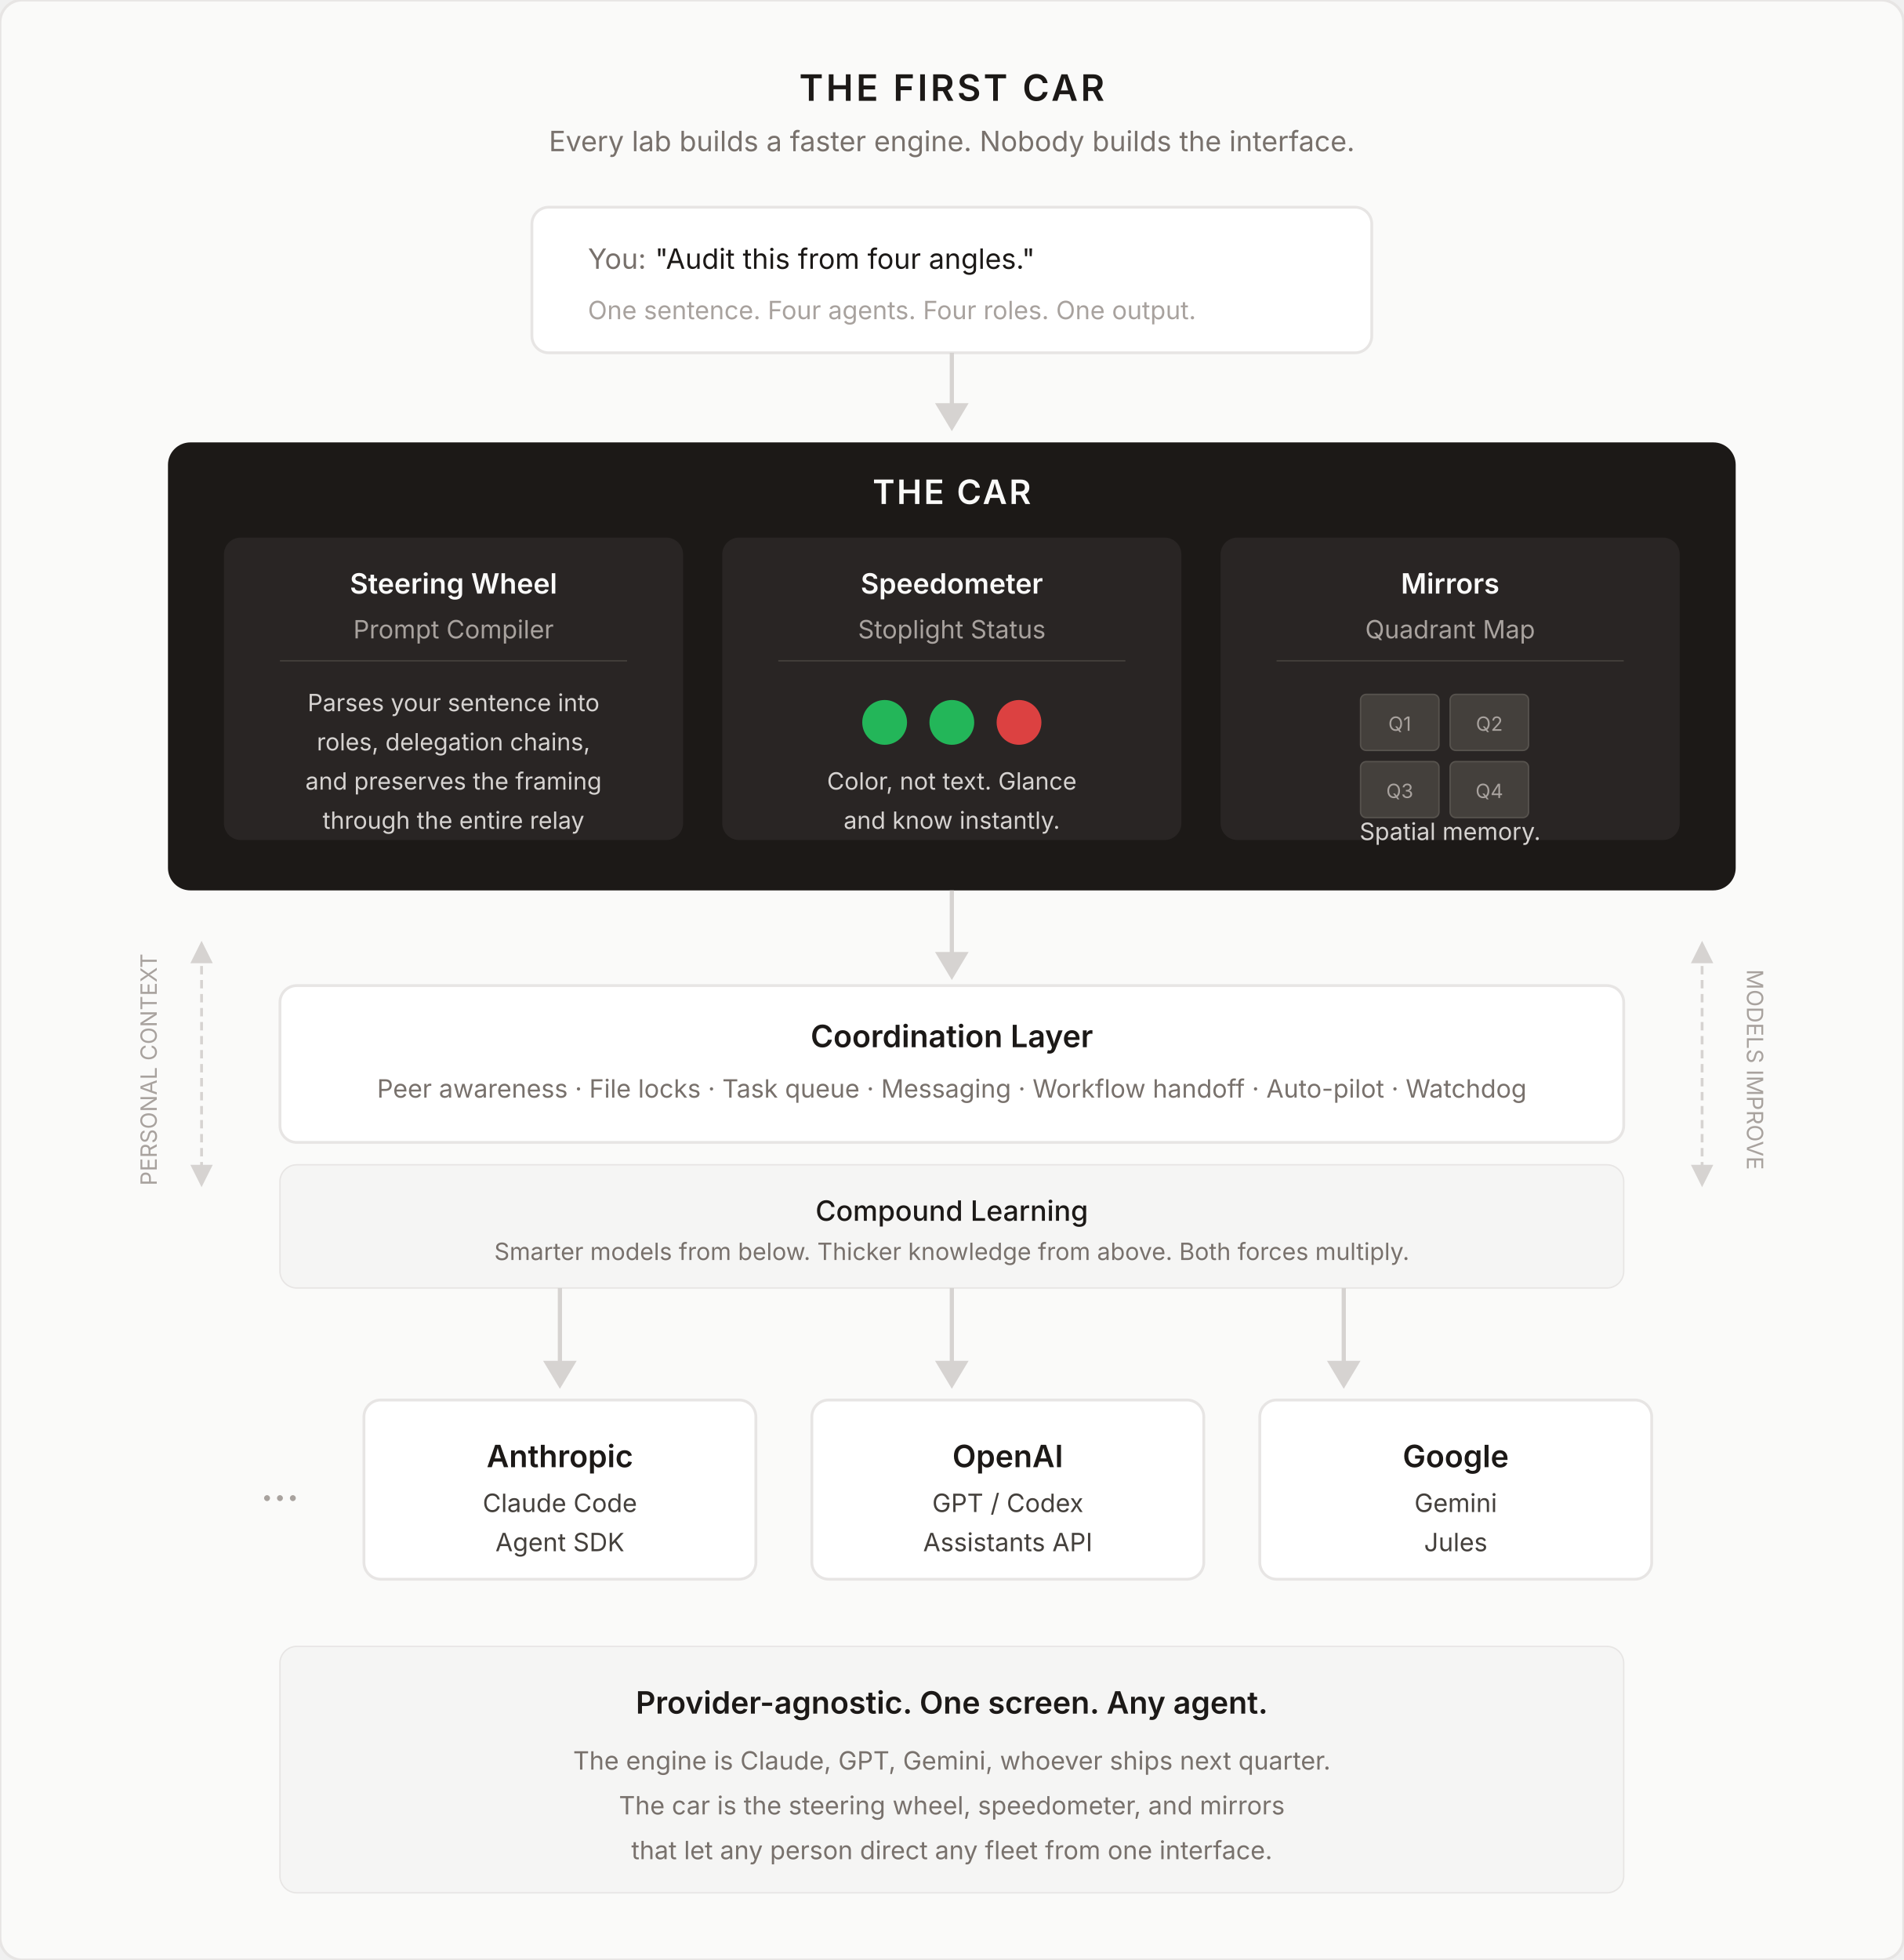
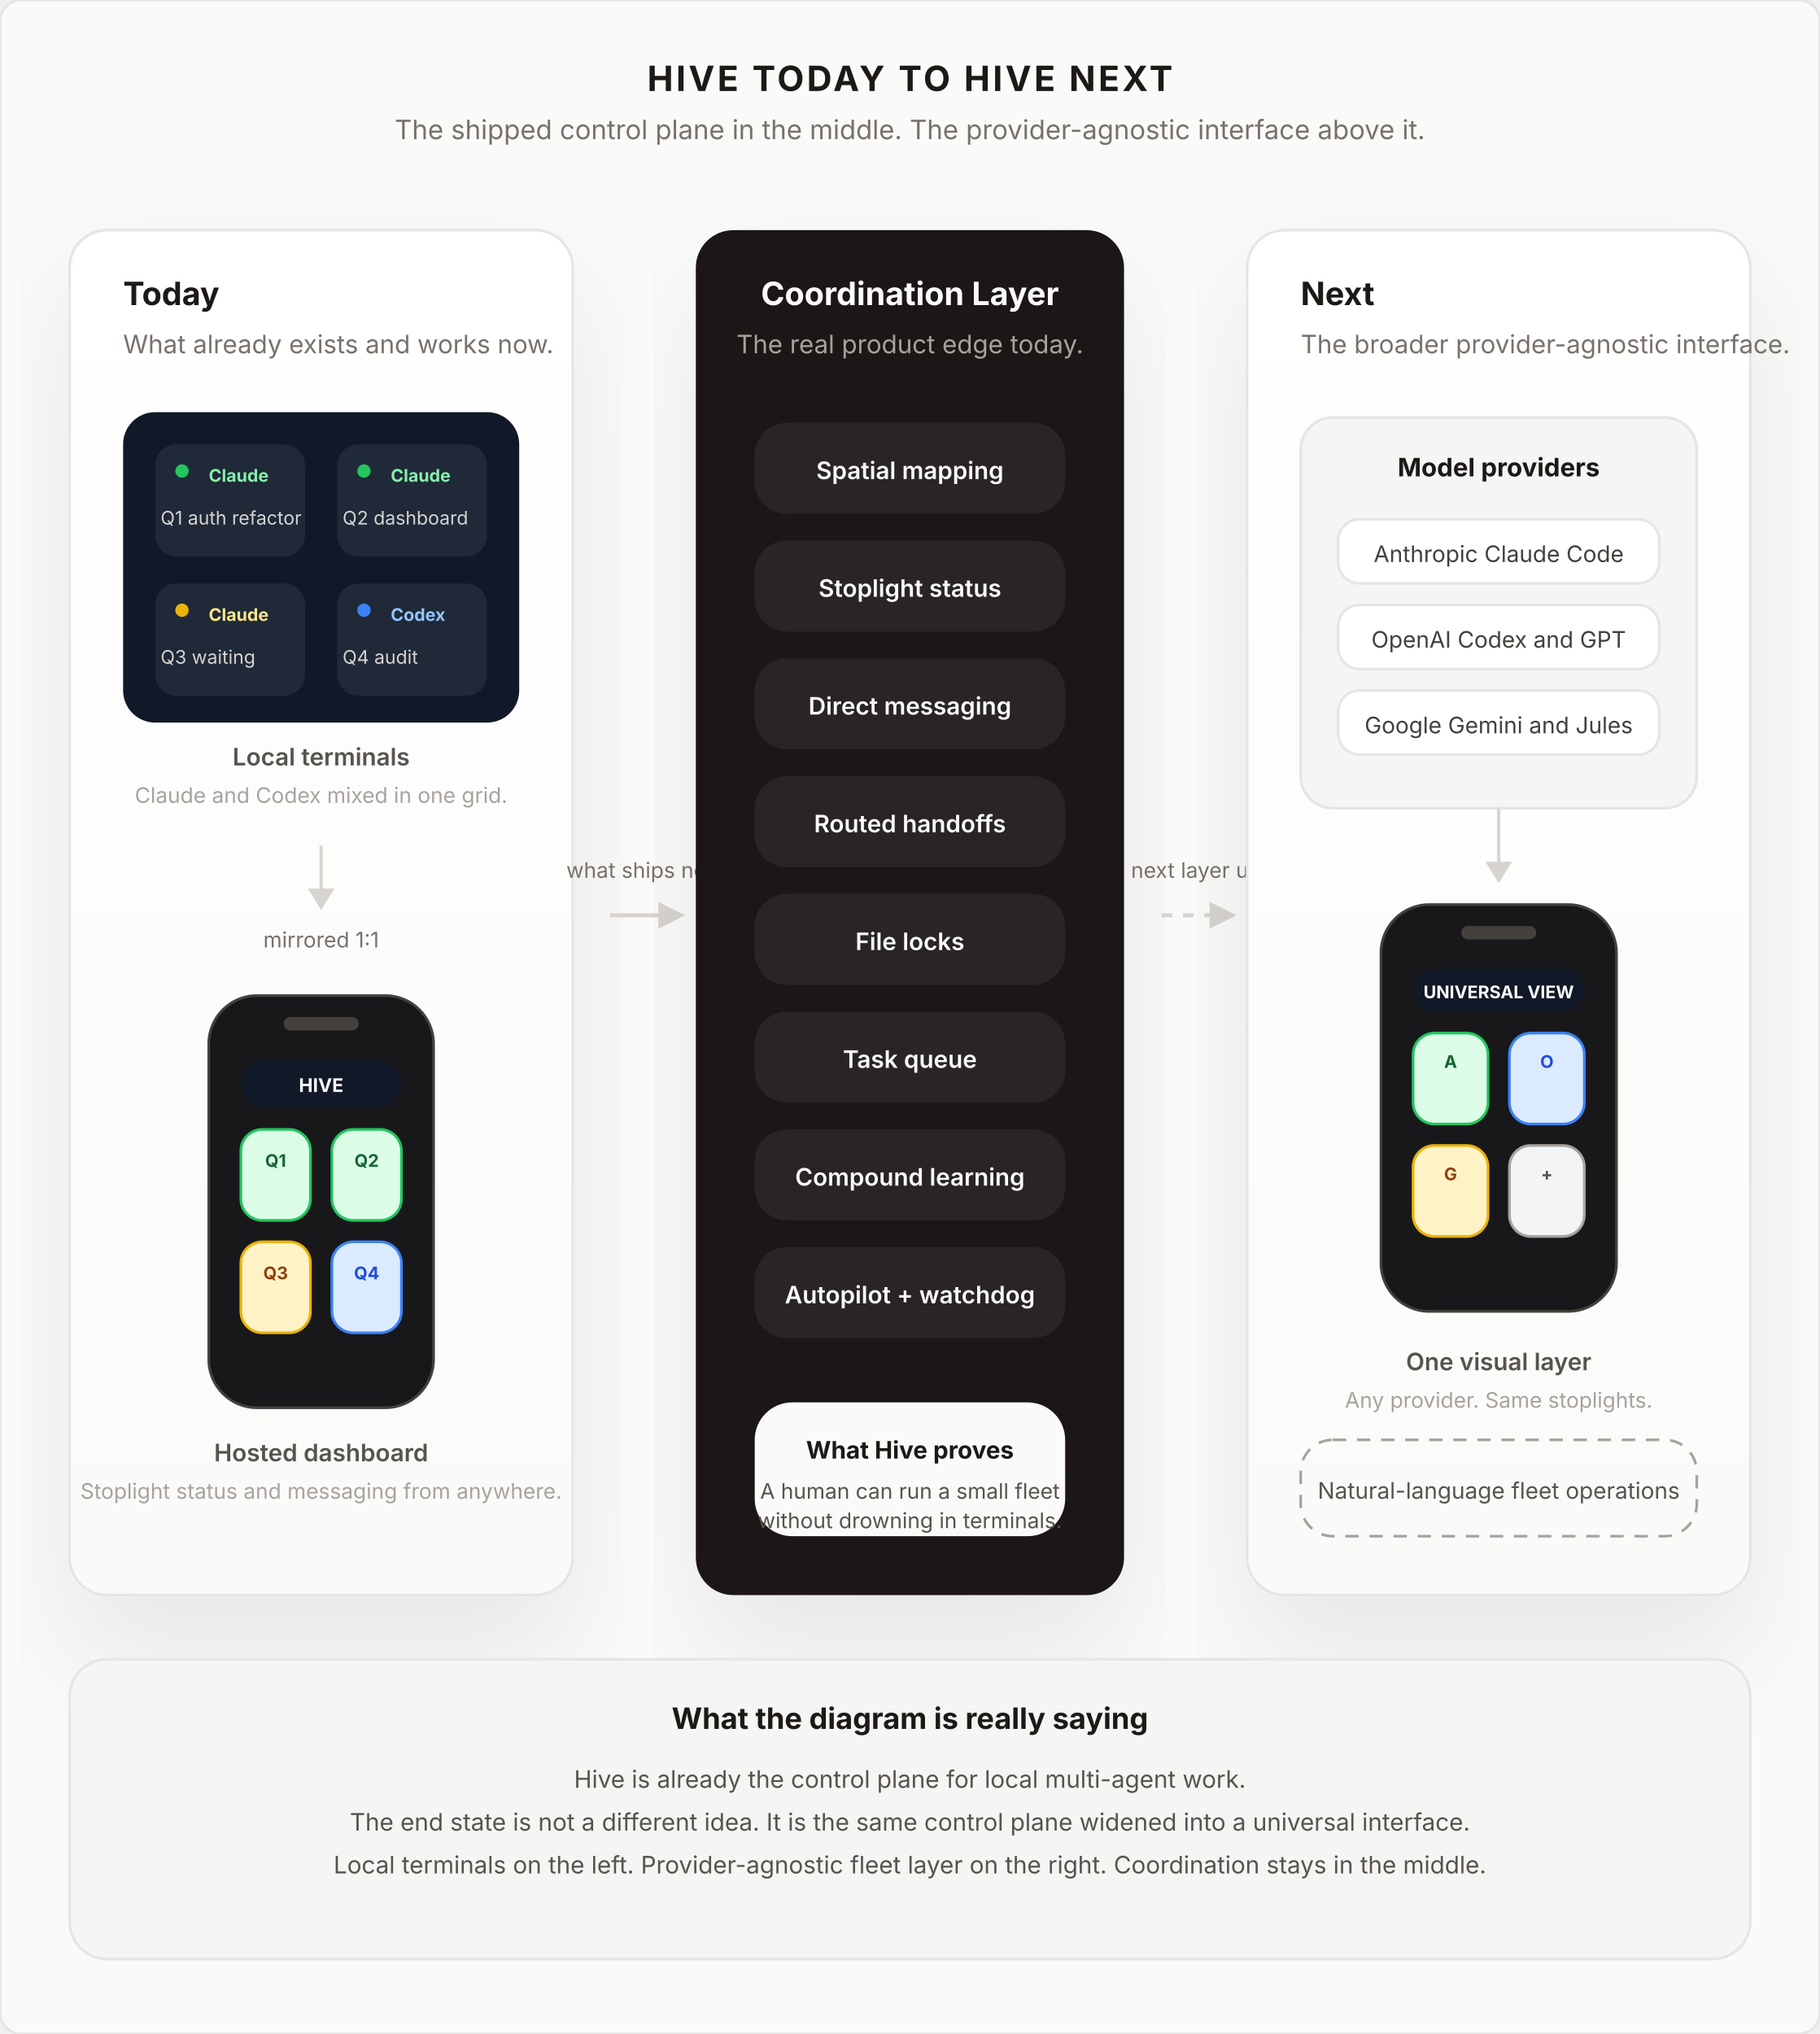
- <svg xmlns="http://www.w3.org/2000/svg" viewBox="0 0 680 700" fill="none">
+ <svg xmlns="http://www.w3.org/2000/svg" viewBox="0 0 680 760" fill="none">
+   <defs>
+     <filter id="shadow">
+       <feDropShadow dx="0" dy="10" stdDeviation="18" flood-color="#000" flood-opacity="0.12" />
+       <feDropShadow dx="0" dy="22" stdDeviation="24" flood-color="#000" flood-opacity="0.08" />
+     </filter>
+     <linearGradient id="soft" x1="0" y1="0" x2="0" y2="1">
+       <stop offset="0%" stop-color="#ffffff" />
+       <stop offset="100%" stop-color="#fafaf9" />
+     </linearGradient>
+   </defs>
  <style>
    text { font-family: -apple-system, BlinkMacSystemFont, 'Segoe UI', sans-serif; }
  </style>
-   <rect width="680" height="700" rx="8" fill="#fafaf9" stroke="#e7e5e4" stroke-width="1" />
-   <text x="340" y="36" text-anchor="middle" font-size="13" font-weight="600" fill="#1c1917" letter-spacing="0.08em">THE FIRST CAR</text>
-   <text x="340" y="54" text-anchor="middle" font-size="10" fill="#78716c">Every lab builds a faster engine. Nobody builds the interface.</text>
-   <rect x="190" y="74" width="300" height="52" rx="6" fill="white" stroke="#e7e5e4" stroke-width="1" />
-   <text x="210" y="96" font-size="10" fill="#78716c">You:</text>
-   <text x="234" y="96" font-size="10" fill="#1c1917">"Audit this from four angles."</text>
-   <text x="210" y="114" font-size="9" fill="#a8a29e">One sentence. Four agents. Four roles. One output.</text>
-   <line x1="340" y1="126" x2="340" y2="148" stroke="#d6d3d1" stroke-width="1.5" />
-   <polygon points="334,144 340,154 346,144" fill="#d6d3d1" />
-   <rect x="60" y="158" width="560" height="160" rx="8" fill="#1c1917" />
-   <text x="340" y="180" text-anchor="middle" font-size="12" font-weight="600" fill="#fafaf9" letter-spacing="0.06em">THE CAR</text>
-   <rect x="80" y="192" width="164" height="108" rx="6" fill="#292524" />
-   <text x="162" y="212" text-anchor="middle" font-size="10" font-weight="600" fill="#fafaf9">Steering Wheel</text>
-   <text x="162" y="228" text-anchor="middle" font-size="9" fill="#a8a29e">Prompt Compiler</text>
-   <line x1="100" y1="236" x2="224" y2="236" stroke="#44403c" stroke-width="0.5" />
-   <text x="162" y="254" text-anchor="middle" font-size="8.5" fill="#d6d3d1">Parses your sentence into</text>
-   <text x="162" y="268" text-anchor="middle" font-size="8.5" fill="#d6d3d1">roles, delegation chains,</text>
-   <text x="162" y="282" text-anchor="middle" font-size="8.5" fill="#d6d3d1">and preserves the framing</text>
-   <text x="162" y="296" text-anchor="middle" font-size="8.5" fill="#d6d3d1">through the entire relay</text>
-   <rect x="258" y="192" width="164" height="108" rx="6" fill="#292524" />
-   <text x="340" y="212" text-anchor="middle" font-size="10" font-weight="600" fill="#fafaf9">Speedometer</text>
-   <text x="340" y="228" text-anchor="middle" font-size="9" fill="#a8a29e">Stoplight Status</text>
-   <line x1="278" y1="236" x2="402" y2="236" stroke="#44403c" stroke-width="0.5" />
-   <circle cx="316" cy="258" r="8" fill="#22c55e" opacity="0.9" />
-   <circle cx="340" cy="258" r="8" fill="#22c55e" opacity="0.9" />
-   <circle cx="364" cy="258" r="8" fill="#ef4444" opacity="0.9" />
-   <text x="340" y="282" text-anchor="middle" font-size="8.5" fill="#d6d3d1">Color, not text. Glance</text>
-   <text x="340" y="296" text-anchor="middle" font-size="8.5" fill="#d6d3d1">and know instantly.</text>
-   <rect x="436" y="192" width="164" height="108" rx="6" fill="#292524" />
-   <text x="518" y="212" text-anchor="middle" font-size="10" font-weight="600" fill="#fafaf9">Mirrors</text>
-   <text x="518" y="228" text-anchor="middle" font-size="9" fill="#a8a29e">Quadrant Map</text>
-   <line x1="456" y1="236" x2="580" y2="236" stroke="#44403c" stroke-width="0.5" />
-   <rect x="486" y="248" width="28" height="20" rx="2" fill="#44403c" stroke="#57534e" stroke-width="0.5" />
-   <text x="500" y="261" text-anchor="middle" font-size="7" fill="#a8a29e">Q1</text>
-   <rect x="518" y="248" width="28" height="20" rx="2" fill="#44403c" stroke="#57534e" stroke-width="0.5" />
-   <text x="532" y="261" text-anchor="middle" font-size="7" fill="#a8a29e">Q2</text>
-   <rect x="486" y="272" width="28" height="20" rx="2" fill="#44403c" stroke="#57534e" stroke-width="0.5" />
-   <text x="500" y="285" text-anchor="middle" font-size="7" fill="#a8a29e">Q3</text>
-   <rect x="518" y="272" width="28" height="20" rx="2" fill="#44403c" stroke="#57534e" stroke-width="0.5" />
-   <text x="532" y="285" text-anchor="middle" font-size="7" fill="#a8a29e">Q4</text>
-   <text x="518" y="300" text-anchor="middle" font-size="8.5" fill="#d6d3d1">Spatial memory.</text>
-   <line x1="340" y1="318" x2="340" y2="344" stroke="#d6d3d1" stroke-width="1.5" />
-   <polygon points="334,340 340,350 346,340" fill="#d6d3d1" />
-   <rect x="100" y="352" width="480" height="56" rx="6" fill="white" stroke="#e7e5e4" stroke-width="1" />
-   <text x="340" y="374" text-anchor="middle" font-size="11" font-weight="600" fill="#1c1917">Coordination Layer</text>
-   <text x="340" y="392" text-anchor="middle" font-size="9" fill="#78716c">Peer awareness  ·  File locks  ·  Task queue  ·  Messaging  ·  Workflow handoff  ·  Auto-pilot  ·  Watchdog</text>
-   <text x="56" y="382" text-anchor="middle" font-size="8" fill="#a8a29e" transform="rotate(-90, 56, 382)">PERSONAL CONTEXT</text>
-   <line x1="72" y1="340" x2="72" y2="420" stroke="#d6d3d1" stroke-width="1" stroke-dasharray="3,2" />
-   <polygon points="68,344 72,336 76,344" fill="#d6d3d1" />
-   <polygon points="68,416 72,424 76,416" fill="#d6d3d1" />
-   <text x="624" y="382" text-anchor="middle" font-size="8" fill="#a8a29e" transform="rotate(90, 624, 382)">MODELS IMPROVE</text>
-   <line x1="608" y1="340" x2="608" y2="420" stroke="#d6d3d1" stroke-width="1" stroke-dasharray="3,2" />
-   <polygon points="604,344 608,336 612,344" fill="#d6d3d1" />
-   <polygon points="604,416 608,424 612,416" fill="#d6d3d1" />
-   <rect x="100" y="416" width="480" height="44" rx="6" fill="#f5f5f4" stroke="#e7e5e4" stroke-width="0.5" />
-   <text x="340" y="436" text-anchor="middle" font-size="10" font-weight="500" fill="#1c1917">Compound Learning</text>
-   <text x="340" y="450" text-anchor="middle" font-size="8.5" fill="#78716c">Smarter models from below. Thicker knowledge from above. Both forces multiply.</text>
-   <line x1="200" y1="460" x2="200" y2="490" stroke="#d6d3d1" stroke-width="1.5" />
-   <polygon points="194,486 200,496 206,486" fill="#d6d3d1" />
-   <line x1="340" y1="460" x2="340" y2="490" stroke="#d6d3d1" stroke-width="1.5" />
-   <polygon points="334,486 340,496 346,486" fill="#d6d3d1" />
-   <line x1="480" y1="460" x2="480" y2="490" stroke="#d6d3d1" stroke-width="1.5" />
-   <polygon points="474,486 480,496 486,486" fill="#d6d3d1" />
-   <rect x="130" y="500" width="140" height="64" rx="6" fill="white" stroke="#e7e5e4" stroke-width="1" />
-   <text x="200" y="524" text-anchor="middle" font-size="11" font-weight="600" fill="#1c1917">Anthropic</text>
-   <text x="200" y="540" text-anchor="middle" font-size="9" fill="#44403c">Claude Code</text>
-   <text x="200" y="554" text-anchor="middle" font-size="9" fill="#44403c">Agent SDK</text>
-   <rect x="290" y="500" width="140" height="64" rx="6" fill="white" stroke="#e7e5e4" stroke-width="1" />
-   <text x="360" y="524" text-anchor="middle" font-size="11" font-weight="600" fill="#1c1917">OpenAI</text>
-   <text x="360" y="540" text-anchor="middle" font-size="9" fill="#44403c">GPT / Codex</text>
-   <text x="360" y="554" text-anchor="middle" font-size="9" fill="#44403c">Assistants API</text>
-   <rect x="450" y="500" width="140" height="64" rx="6" fill="white" stroke="#e7e5e4" stroke-width="1" />
-   <text x="520" y="524" text-anchor="middle" font-size="11" font-weight="600" fill="#1c1917">Google</text>
-   <text x="520" y="540" text-anchor="middle" font-size="9" fill="#44403c">Gemini</text>
-   <text x="520" y="554" text-anchor="middle" font-size="9" fill="#44403c">Jules</text>
-   <text x="100" y="536" text-anchor="middle" font-size="16" fill="#a8a29e">...</text>
-   <rect x="100" y="588" width="480" height="88" rx="6" fill="#f5f5f4" stroke="#e7e5e4" stroke-width="0.5" />
-   <text x="340" y="612" text-anchor="middle" font-size="11" font-weight="600" fill="#1c1917">Provider-agnostic. One screen. Any agent.</text>
-   <text x="340" y="632" text-anchor="middle" font-size="9" fill="#78716c">The engine is Claude, GPT, Gemini, whoever ships next quarter.</text>
-   <text x="340" y="648" text-anchor="middle" font-size="9" fill="#78716c">The car is the steering wheel, speedometer, and mirrors</text>
-   <text x="340" y="664" text-anchor="middle" font-size="9" fill="#78716c">that let any person direct any fleet from one interface.</text>
+   <rect width="680" height="760" rx="8" fill="#fafaf9" stroke="#e7e5e4" stroke-width="1" />
+   <text x="340" y="34" text-anchor="middle" font-size="13" font-weight="700" fill="#1c1917" letter-spacing="0.08em">HIVE TODAY TO HIVE NEXT</text>
+   <text x="340" y="52" text-anchor="middle" font-size="10" fill="#78716c">The shipped control plane in the middle. The provider-agnostic interface above it.</text>
+   <rect x="26" y="86" width="188" height="510" rx="14" fill="url(#soft)" stroke="#e7e5e4" stroke-width="1" filter="url(#shadow)" />
+   <text x="46" y="114" font-size="12" font-weight="700" fill="#1c1917">Today</text>
+   <text x="46" y="132" font-size="9.5" fill="#78716c">What already exists and works now.</text>
+   <rect x="46" y="154" width="148" height="116" rx="12" fill="#111827" />
+   <rect x="58" y="166" width="56" height="42" rx="8" fill="#1f2937" />
+   <circle cx="68" cy="176" r="2.5" fill="#22c55e" />
+   <text x="78" y="180" font-size="6.5" font-weight="700" fill="#86efac">Claude</text>
+   <text x="60" y="196" font-size="7" fill="#d6d3d1">Q1 auth refactor</text>
+   <rect x="126" y="166" width="56" height="42" rx="8" fill="#1f2937" />
+   <circle cx="136" cy="176" r="2.5" fill="#22c55e" />
+   <text x="146" y="180" font-size="6.5" font-weight="700" fill="#86efac">Claude</text>
+   <text x="128" y="196" font-size="7" fill="#d6d3d1">Q2 dashboard</text>
+   <rect x="58" y="218" width="56" height="42" rx="8" fill="#1f2937" />
+   <circle cx="68" cy="228" r="2.5" fill="#eab308" />
+   <text x="78" y="232" font-size="6.5" font-weight="700" fill="#fde68a">Claude</text>
+   <text x="60" y="248" font-size="7" fill="#d6d3d1">Q3 waiting</text>
+   <rect x="126" y="218" width="56" height="42" rx="8" fill="#1f2937" />
+   <circle cx="136" cy="228" r="2.5" fill="#3b82f6" />
+   <text x="146" y="232" font-size="6.5" font-weight="700" fill="#93c5fd">Codex</text>
+   <text x="128" y="248" font-size="7" fill="#d6d3d1">Q4 audit</text>
+   <text x="120" y="286" text-anchor="middle" font-size="9" font-weight="600" fill="#57534e">Local terminals</text>
+   <text x="120" y="300" text-anchor="middle" font-size="8" fill="#a8a29e">Claude and Codex mixed in one grid.</text>
+   <line x1="120" y1="316" x2="120" y2="336" stroke="#d6d3d1" stroke-width="1.2" />
+   <polygon points="115,332 120,340 125,332" fill="#d6d3d1" />
+   <text x="120" y="354" text-anchor="middle" font-size="8" fill="#78716c">mirrored 1:1</text>
+   <rect x="78" y="372" width="84" height="154" rx="18" fill="#18181b" stroke="#44403c" stroke-width="1" />
+   <rect x="106" y="380" width="28" height="5" rx="2.5" fill="#44403c" />
+   <rect x="90" y="396" width="60" height="18" rx="9" fill="#111827" />
+   <text x="120" y="408" text-anchor="middle" font-size="7" font-weight="700" fill="#fafaf9">HIVE</text>
+   <rect x="90" y="422" width="26" height="34" rx="8" fill="#dcfce7" stroke="#22c55e" stroke-width="1" />
+   <text x="103" y="436" text-anchor="middle" font-size="6.5" font-weight="700" fill="#166534">Q1</text>
+   <rect x="124" y="422" width="26" height="34" rx="8" fill="#dcfce7" stroke="#22c55e" stroke-width="1" />
+   <text x="137" y="436" text-anchor="middle" font-size="6.5" font-weight="700" fill="#166534">Q2</text>
+   <rect x="90" y="464" width="26" height="34" rx="8" fill="#fef3c7" stroke="#eab308" stroke-width="1" />
+   <text x="103" y="478" text-anchor="middle" font-size="6.5" font-weight="700" fill="#92400e">Q3</text>
+   <rect x="124" y="464" width="26" height="34" rx="8" fill="#dbeafe" stroke="#3b82f6" stroke-width="1" />
+   <text x="137" y="478" text-anchor="middle" font-size="6.5" font-weight="700" fill="#1d4ed8">Q4</text>
+   <text x="120" y="546" text-anchor="middle" font-size="9" font-weight="600" fill="#57534e">Hosted dashboard</text>
+   <text x="120" y="560" text-anchor="middle" font-size="8" fill="#a8a29e">Stoplight status and messaging from anywhere.</text>
+   <line x1="228" y1="342" x2="250" y2="342" stroke="#d6d3d1" stroke-width="1.5" />
+   <polygon points="246,337 256,342 246,347" fill="#d6d3d1" />
+   <text x="241" y="328" text-anchor="middle" font-size="8" fill="#78716c">what ships now</text>
+   <rect x="260" y="86" width="160" height="510" rx="14" fill="#1c1917" filter="url(#shadow)" />
+   <text x="340" y="114" text-anchor="middle" font-size="12" font-weight="700" fill="#fafaf9">Coordination Layer</text>
+   <text x="340" y="132" text-anchor="middle" font-size="9.5" fill="#a8a29e">The real product edge today.</text>
+   <rect x="282" y="158" width="116" height="34" rx="12" fill="#292524" />
+   <text x="340" y="179" text-anchor="middle" font-size="9" font-weight="600" fill="#fafaf9">Spatial mapping</text>
+   <rect x="282" y="202" width="116" height="34" rx="12" fill="#292524" />
+   <text x="340" y="223" text-anchor="middle" font-size="9" font-weight="600" fill="#fafaf9">Stoplight status</text>
+   <rect x="282" y="246" width="116" height="34" rx="12" fill="#292524" />
+   <text x="340" y="267" text-anchor="middle" font-size="9" font-weight="600" fill="#fafaf9">Direct messaging</text>
+   <rect x="282" y="290" width="116" height="34" rx="12" fill="#292524" />
+   <text x="340" y="311" text-anchor="middle" font-size="9" font-weight="600" fill="#fafaf9">Routed handoffs</text>
+   <rect x="282" y="334" width="116" height="34" rx="12" fill="#292524" />
+   <text x="340" y="355" text-anchor="middle" font-size="9" font-weight="600" fill="#fafaf9">File locks</text>
+   <rect x="282" y="378" width="116" height="34" rx="12" fill="#292524" />
+   <text x="340" y="399" text-anchor="middle" font-size="9" font-weight="600" fill="#fafaf9">Task queue</text>
+   <rect x="282" y="422" width="116" height="34" rx="12" fill="#292524" />
+   <text x="340" y="443" text-anchor="middle" font-size="9" font-weight="600" fill="#fafaf9">Compound learning</text>
+   <rect x="282" y="466" width="116" height="34" rx="12" fill="#292524" />
+   <text x="340" y="487" text-anchor="middle" font-size="9" font-weight="600" fill="#fafaf9">Autopilot + watchdog</text>
+   <rect x="282" y="524" width="116" height="50" rx="14" fill="#fafaf9" />
+   <text x="340" y="545" text-anchor="middle" font-size="9" font-weight="700" fill="#1c1917">What Hive proves</text>
+   <text x="340" y="560" text-anchor="middle" font-size="8" fill="#57534e">A human can run a small fleet</text>
+   <text x="340" y="571" text-anchor="middle" font-size="8" fill="#57534e">without drowning in terminals.</text>
+   <line x1="434" y1="342" x2="456" y2="342" stroke="#d6d3d1" stroke-width="1.5" stroke-dasharray="4 4" />
+   <polygon points="452,337 462,342 452,347" fill="#d6d3d1" />
+   <text x="447" y="328" text-anchor="middle" font-size="8" fill="#78716c">next layer up</text>
+   <rect x="466" y="86" width="188" height="510" rx="14" fill="url(#soft)" stroke="#e7e5e4" stroke-width="1" filter="url(#shadow)" />
+   <text x="486" y="114" font-size="12" font-weight="700" fill="#1c1917">Next</text>
+   <text x="486" y="132" font-size="9.5" fill="#78716c">The broader provider-agnostic interface.</text>
+   <rect x="486" y="156" width="148" height="146" rx="12" fill="#f5f5f4" stroke="#e7e5e4" stroke-width="1" />
+   <text x="560" y="178" text-anchor="middle" font-size="9.5" font-weight="700" fill="#1c1917">Model providers</text>
+   <rect x="500" y="194" width="120" height="24" rx="8" fill="#ffffff" stroke="#e7e5e4" stroke-width="1" />
+   <text x="560" y="210" text-anchor="middle" font-size="8.5" fill="#44403c">Anthropic  Claude Code</text>
+   <rect x="500" y="226" width="120" height="24" rx="8" fill="#ffffff" stroke="#e7e5e4" stroke-width="1" />
+   <text x="560" y="242" text-anchor="middle" font-size="8.5" fill="#44403c">OpenAI  Codex and GPT</text>
+   <rect x="500" y="258" width="120" height="24" rx="8" fill="#ffffff" stroke="#e7e5e4" stroke-width="1" />
+   <text x="560" y="274" text-anchor="middle" font-size="8.5" fill="#44403c">Google  Gemini and Jules</text>
+   <line x1="560" y1="302" x2="560" y2="326" stroke="#d6d3d1" stroke-width="1.2" />
+   <polygon points="555,322 560,330 565,322" fill="#d6d3d1" />
+   <rect x="516" y="338" width="88" height="152" rx="18" fill="#18181b" stroke="#44403c" stroke-width="1" />
+   <rect x="546" y="346" width="28" height="5" rx="2.5" fill="#44403c" />
+   <rect x="528" y="362" width="64" height="16" rx="8" fill="#111827" />
+   <text x="560" y="373" text-anchor="middle" font-size="6.5" font-weight="700" fill="#fafaf9">UNIVERSAL VIEW</text>
+   <rect x="528" y="386" width="28" height="34" rx="8" fill="#dcfce7" stroke="#22c55e" stroke-width="1" />
+   <text x="542" y="399" text-anchor="middle" font-size="6.5" font-weight="700" fill="#166534">A</text>
+   <rect x="564" y="386" width="28" height="34" rx="8" fill="#dbeafe" stroke="#3b82f6" stroke-width="1" />
+   <text x="578" y="399" text-anchor="middle" font-size="6.5" font-weight="700" fill="#1d4ed8">O</text>
+   <rect x="528" y="428" width="28" height="34" rx="8" fill="#fef3c7" stroke="#eab308" stroke-width="1" />
+   <text x="542" y="441" text-anchor="middle" font-size="6.5" font-weight="700" fill="#92400e">G</text>
+   <rect x="564" y="428" width="28" height="34" rx="8" fill="#f3f4f6" stroke="#a8a29e" stroke-width="1" />
+   <text x="578" y="441" text-anchor="middle" font-size="6.5" font-weight="700" fill="#57534e">+</text>
+   <text x="560" y="512" text-anchor="middle" font-size="9" font-weight="600" fill="#57534e">One visual layer</text>
+   <text x="560" y="526" text-anchor="middle" font-size="8" fill="#a8a29e">Any provider. Same stoplights.</text>
+   <rect x="486" y="538" width="148" height="36" rx="12" fill="none" stroke="#a8a29e" stroke-width="1" stroke-dasharray="5 4" />
+   <text x="560" y="560" text-anchor="middle" font-size="8.5" fill="#57534e">Natural-language fleet operations</text>
+   <rect x="26" y="620" width="628" height="112" rx="14" fill="#f5f5f4" stroke="#e7e5e4" stroke-width="1" />
+   <text x="340" y="646" text-anchor="middle" font-size="11" font-weight="700" fill="#1c1917">What the diagram is really saying</text>
+   <text x="340" y="668" text-anchor="middle" font-size="9" fill="#57534e">Hive is already the control plane for local multi-agent work.</text>
+   <text x="340" y="684" text-anchor="middle" font-size="9" fill="#57534e">The end state is not a different idea. It is the same control plane widened into a universal interface.</text>
+   <text x="340" y="700" text-anchor="middle" font-size="9" fill="#57534e">Local terminals on the left. Provider-agnostic fleet layer on the right. Coordination stays in the middle.</text>
</svg>
